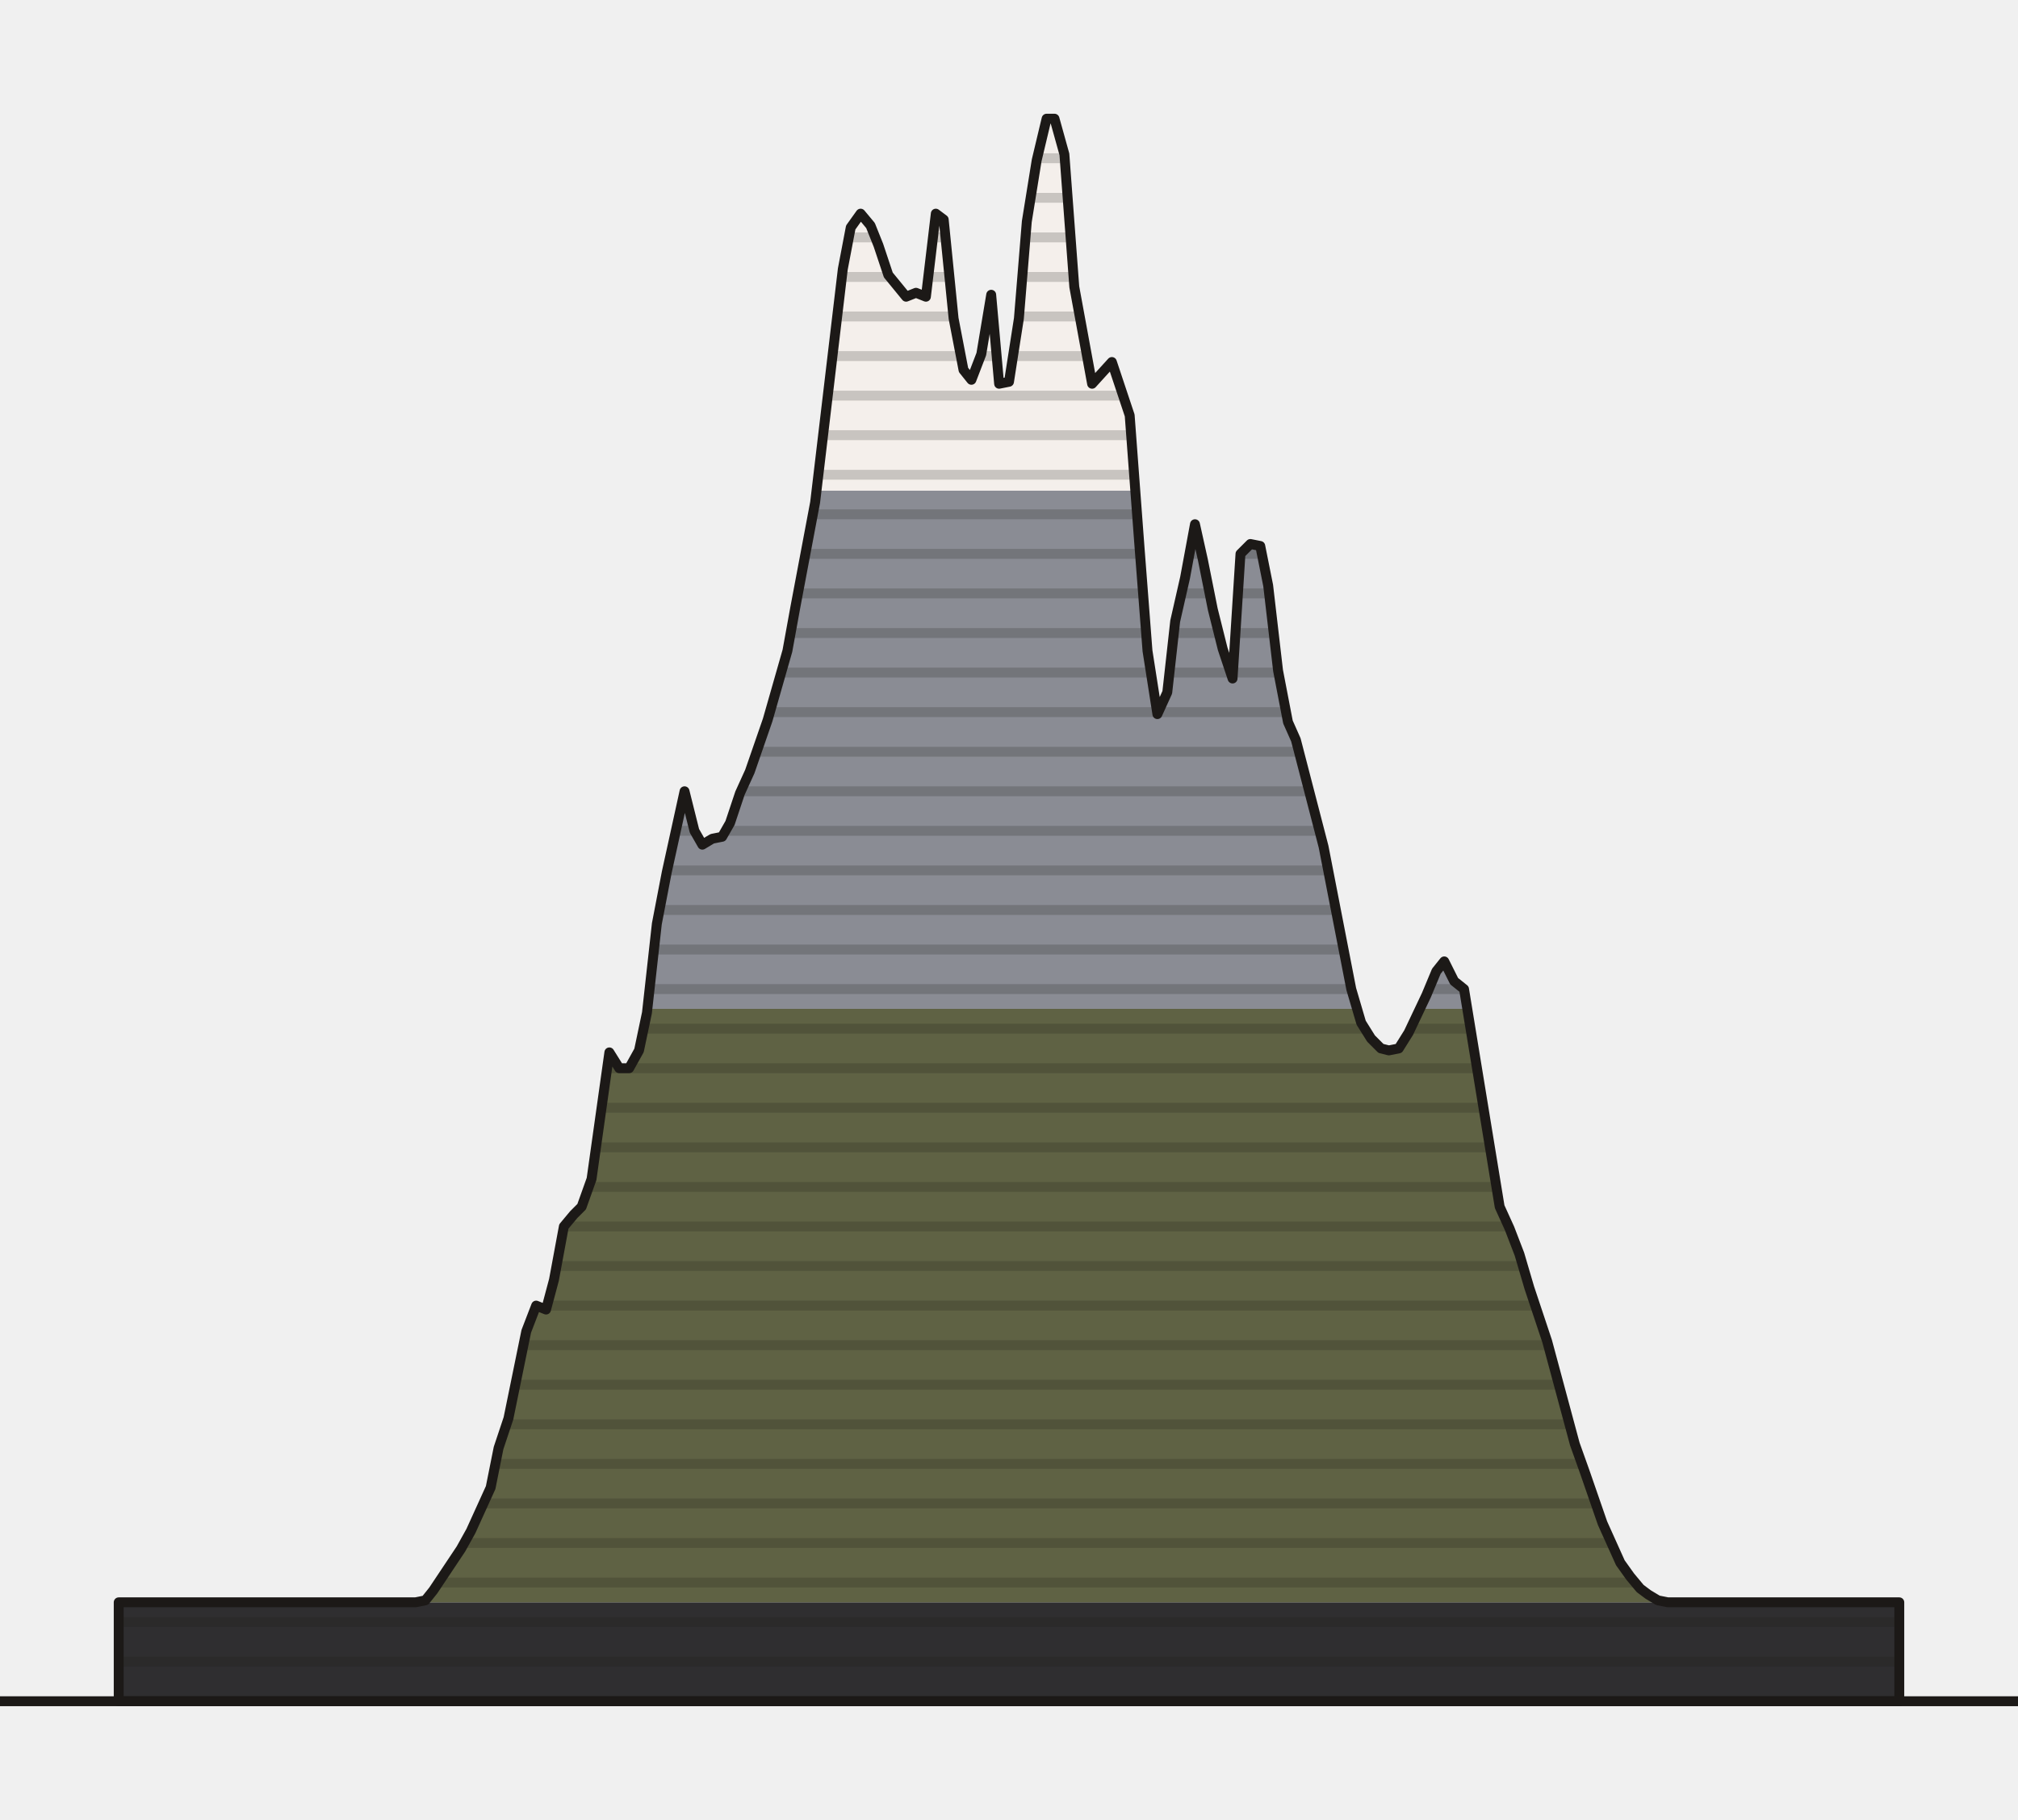
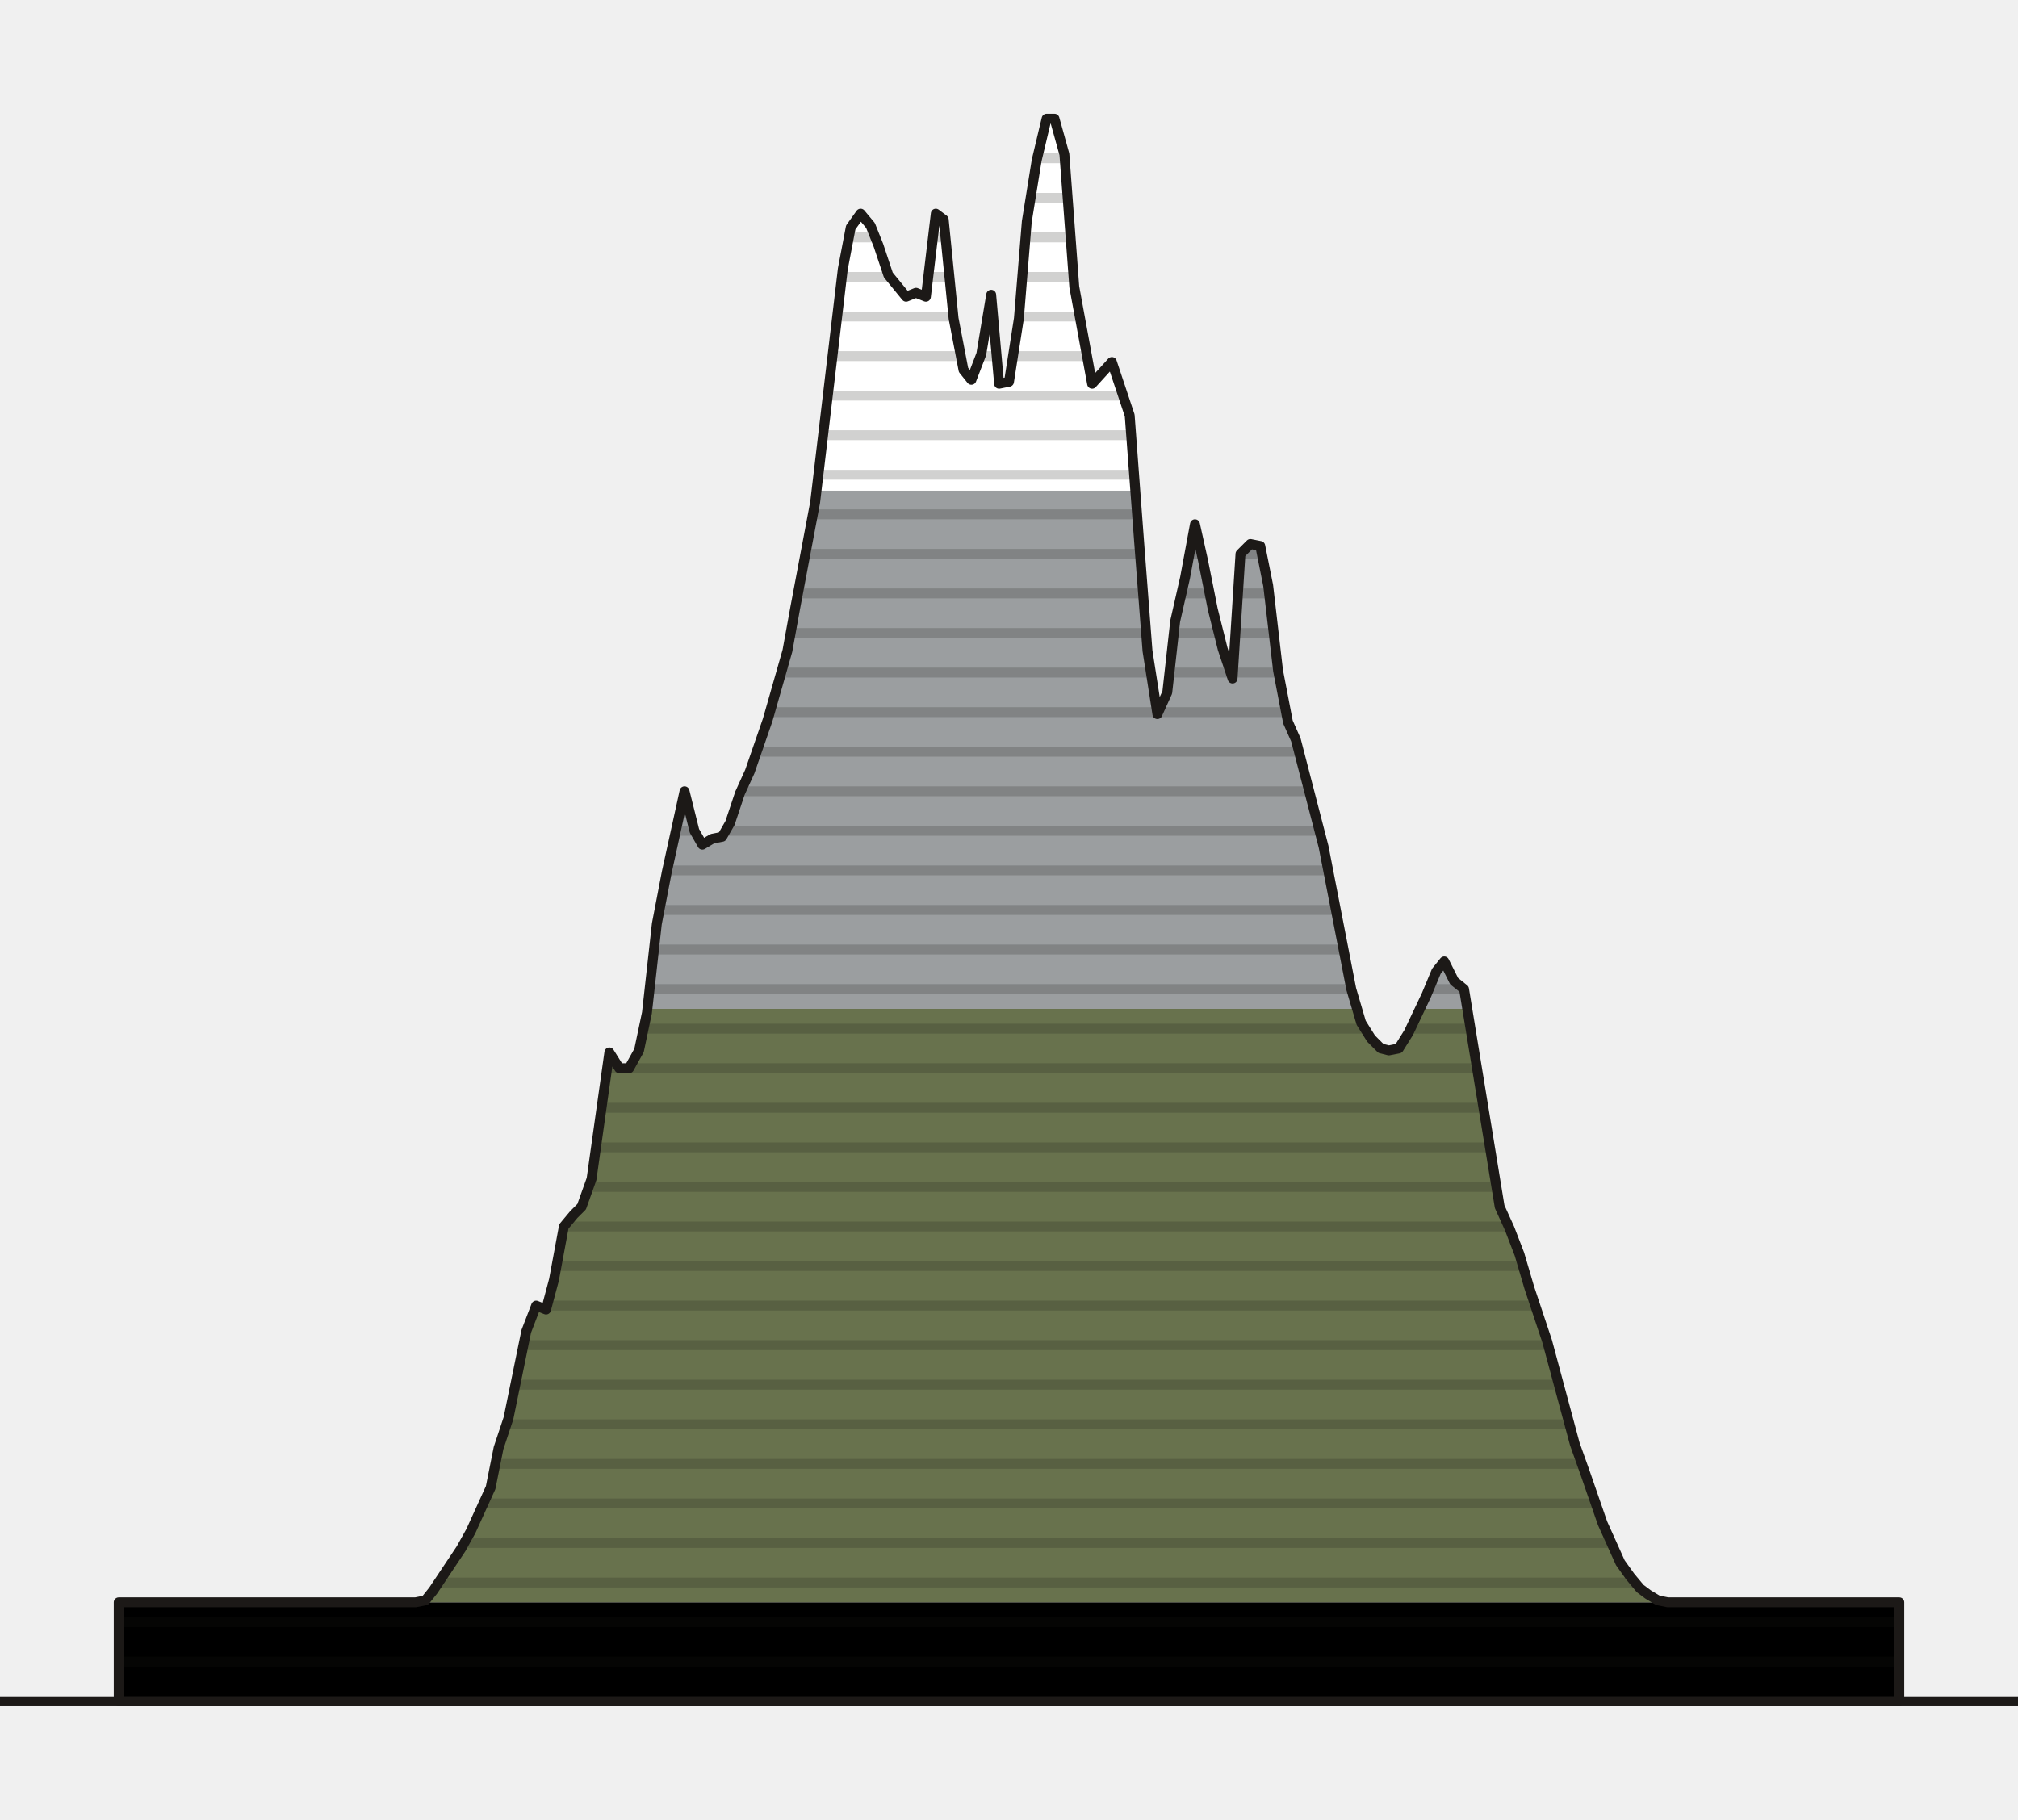
<svg xmlns="http://www.w3.org/2000/svg" class="s3d-montagne-poster" viewBox="-51 0 102 92" preserveAspectRatio="xMidYMid meet" aria-hidden="true" focusable="false">
  <defs>
    <clipPath id="s3d-mp-light-sil">
      <path d="M-45 86L45 86L45 81L33.3 81L32.8 80.9L32.3 80.6L31.9 80.3L31.4 79.7L30.9 79L30 77L29.1 74.4L28.6 73L27.2 67.8L26.3 65.1L25.8 63.4L25.3 62.1L24.8 61L23 50L22.5 49.6L22 48.6L21.6 49.1L21.1 50.3L20.2 52.2L19.7 53L19.2 53.1L18.8 53L18.3 52.5L17.8 51.7L17.3 50L15.9 42.8L14.5 37.4L14.1 36.5L13.6 33.9L13.1 29.6L12.7 27.6L12.2 27.5L11.7 28L11.3 34.3L10.8 32.8L10.3 30.8L9.8 28.3L9.4 26.5L8.9 29.2L8.4 31.4L8 35L7.5 36.1L7 32.9L6.6 27.7L6.1 21L5.6 19.5L5.2 18.3L4.2 19.4L3.3 14.5L2.8 7.8L2.3 6L1.9 6L1.4 8.1L0.9 11.2L0.5 16.1L0 19.3L-0.5 19.4L-0.9 14.9L-1.4 17.9L-1.9 19.2L-2.3 18.7L-2.8 16.1L-3.3 11.1L-3.7 10.8L-4.2 15L-4.7 14.8L-5.2 15L-6.1 13.9L-6.6 12.4L-7 11.4L-7.5 10.8L-8 11.5L-8.4 13.6L-9.8 25.4L-10.8 30.7L-11.2 32.9L-12.2 36.4L-13.1 39L-13.6 40.1L-14.1 41.6L-14.5 42.3L-15 42.4L-15.5 42.7L-15.9 42L-16.4 40L-17.3 44.1L-17.8 46.7L-18.3 51.2L-18.7 53.1L-19.2 54L-19.7 54L-20.2 53.2L-21.1 59.6L-21.6 61L-22 61.4L-22.5 62L-23 64.7L-23.4 66.2L-23.9 66L-24.4 67.3L-25.3 71.7L-25.8 73.2L-26.2 75.2L-27.2 77.4L-27.7 78.3L-29.1 80.4L-29.5 80.9L-30 81L-45 81Z" />
    </clipPath>
  </defs>
  <g clip-path="url(#s3d-mp-light-sil)">
-     <rect x="-51" y="81" width="102" height="5" fill="#2F2E30" />
-     <rect x="-51" y="51" width="102" height="30" fill="#5F6244" />
-     <rect x="-51" y="24.8" width="102" height="26.2" fill="#8A8C94" />
-     <rect x="-51" y="6" width="102" height="18.8" fill="#F4EFEB" />
+     <rect x="-51" y="81" width="102" height="5" fill="#000000" />
+     <rect x="-51" y="51" width="102" height="30" fill="#68724D" />
+     <rect x="-51" y="24.8" width="102" height="26.2" fill="#9B9EA0" />
+     <rect x="-51" y="6" width="102" height="18.8" fill="#FFFFFF" />
    <path d="M-51 84H51M-51 82H51M-51 80H51M-51 78H51M-51 76H51M-51 74H51M-51 72H51M-51 70H51M-51 68H51M-51 66H51M-51 64H51M-51 62H51M-51 60H51M-51 58H51M-51 56H51M-51 54H51M-51 52H51M-51 50H51M-51 48H51M-51 46H51M-51 44H51M-51 42H51M-51 40H51M-51 38H51M-51 36H51M-51 34H51M-51 32H51M-51 30H51M-51 28H51M-51 26H51M-51 24H51M-51 22H51M-51 20H51M-51 18H51M-51 16H51M-51 14H51M-51 12H51M-51 10H51M-51 8H51" stroke="#1C1917" stroke-opacity="0.2" stroke-width="0.5" vector-effect="non-scaling-stroke" />
  </g>
  <path d="M-45 86L45 86L45 81L33.3 81L32.8 80.9L32.3 80.6L31.9 80.3L31.4 79.7L30.9 79L30 77L29.1 74.4L28.6 73L27.2 67.8L26.3 65.1L25.8 63.4L25.3 62.1L24.8 61L23 50L22.5 49.6L22 48.6L21.6 49.1L21.1 50.3L20.2 52.2L19.7 53L19.2 53.1L18.8 53L18.3 52.5L17.8 51.7L17.3 50L15.9 42.8L14.5 37.4L14.1 36.5L13.6 33.9L13.1 29.6L12.7 27.6L12.2 27.5L11.7 28L11.3 34.3L10.8 32.8L10.3 30.8L9.8 28.3L9.4 26.5L8.9 29.2L8.4 31.4L8 35L7.5 36.1L7 32.9L6.6 27.7L6.1 21L5.6 19.5L5.2 18.3L4.2 19.4L3.3 14.5L2.8 7.8L2.3 6L1.9 6L1.4 8.1L0.9 11.2L0.5 16.1L0 19.3L-0.5 19.4L-0.9 14.9L-1.4 17.9L-1.9 19.2L-2.3 18.7L-2.8 16.1L-3.3 11.1L-3.7 10.8L-4.2 15L-4.7 14.8L-5.2 15L-6.1 13.9L-6.6 12.4L-7 11.4L-7.5 10.8L-8 11.5L-8.4 13.6L-9.8 25.4L-10.8 30.7L-11.2 32.9L-12.2 36.4L-13.1 39L-13.6 40.1L-14.1 41.6L-14.5 42.3L-15 42.4L-15.5 42.7L-15.9 42L-16.4 40L-17.3 44.1L-17.8 46.7L-18.3 51.2L-18.7 53.1L-19.2 54L-19.7 54L-20.2 53.2L-21.1 59.6L-21.6 61L-22 61.4L-22.5 62L-23 64.7L-23.4 66.2L-23.9 66L-24.4 67.3L-25.3 71.7L-25.8 73.2L-26.2 75.2L-27.2 77.4L-27.7 78.3L-29.1 80.4L-29.5 80.9L-30 81L-45 81Z" fill="none" stroke="#1C1917" stroke-width="0.5" stroke-linejoin="round" vector-effect="non-scaling-stroke" />
  <path d="M-51 86H51" stroke="#1C1917" stroke-width="0.5" vector-effect="non-scaling-stroke" />
</svg>
